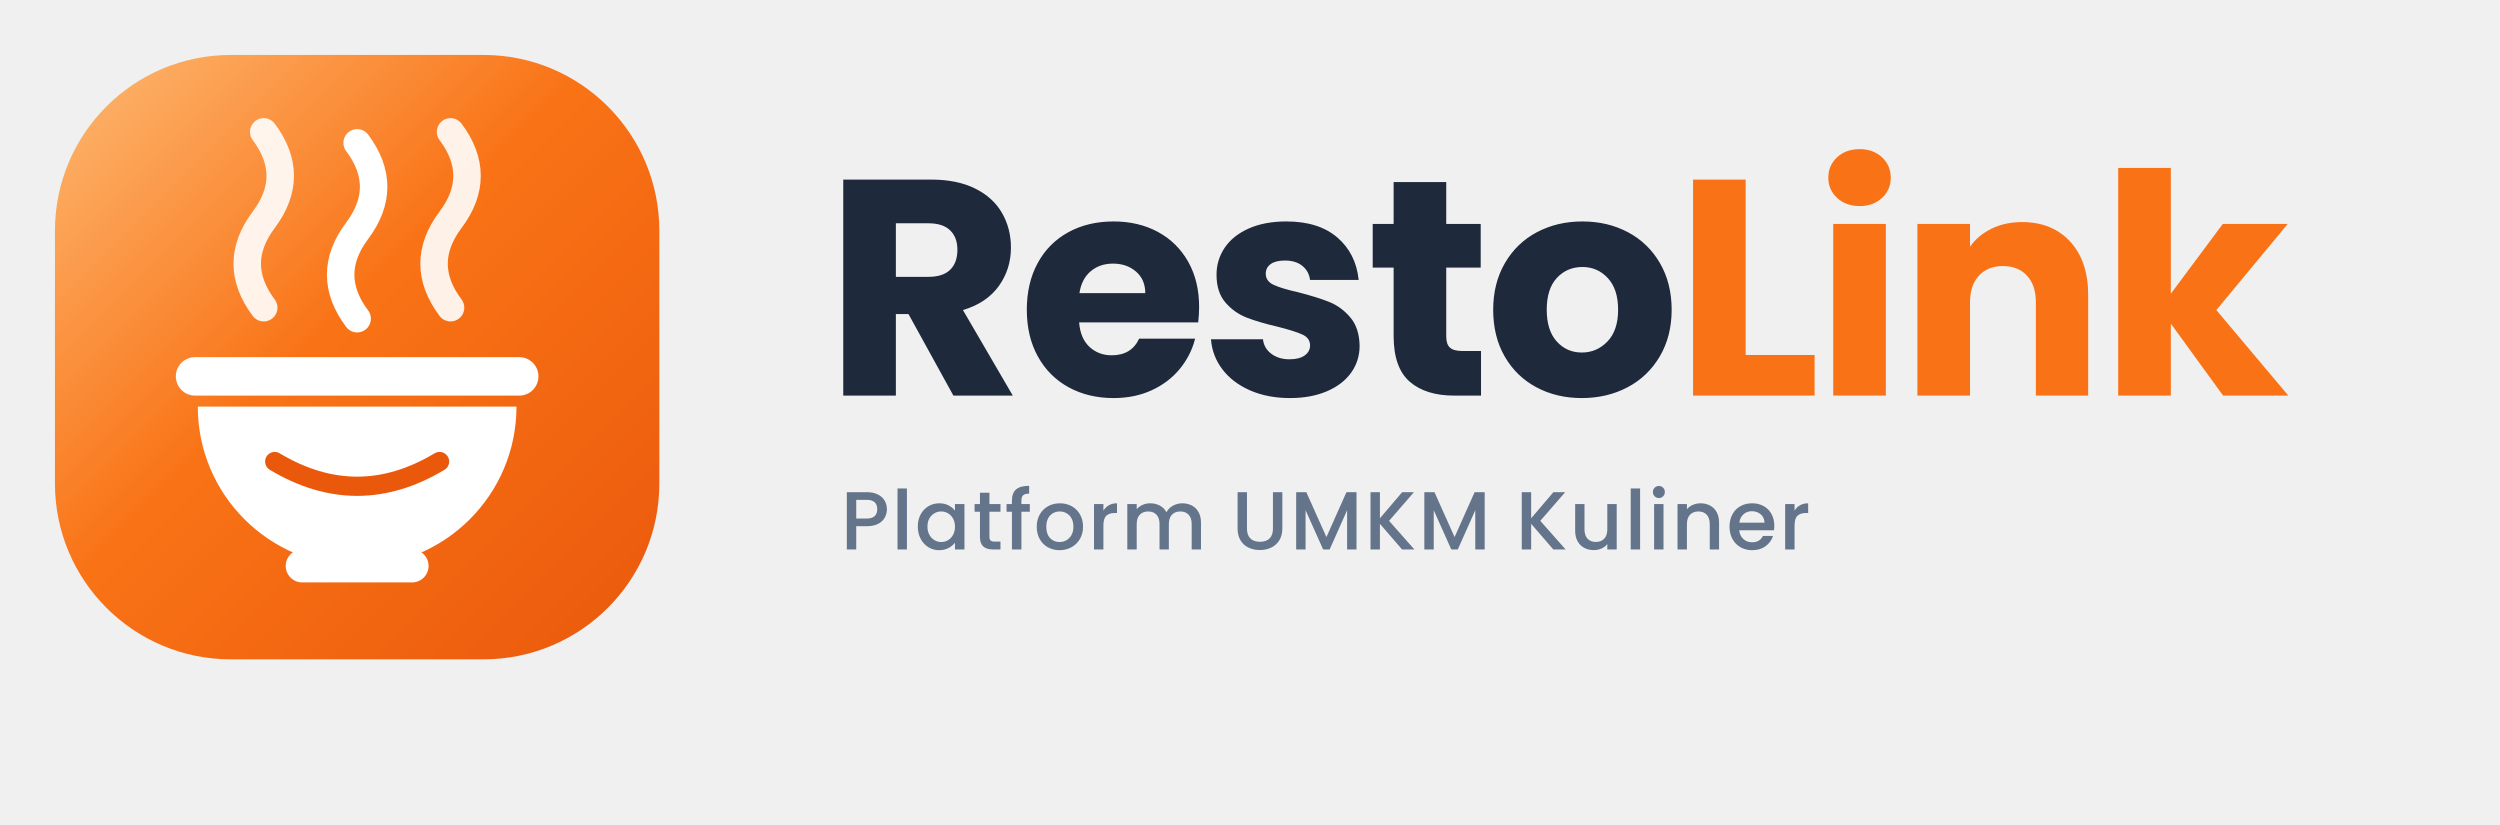
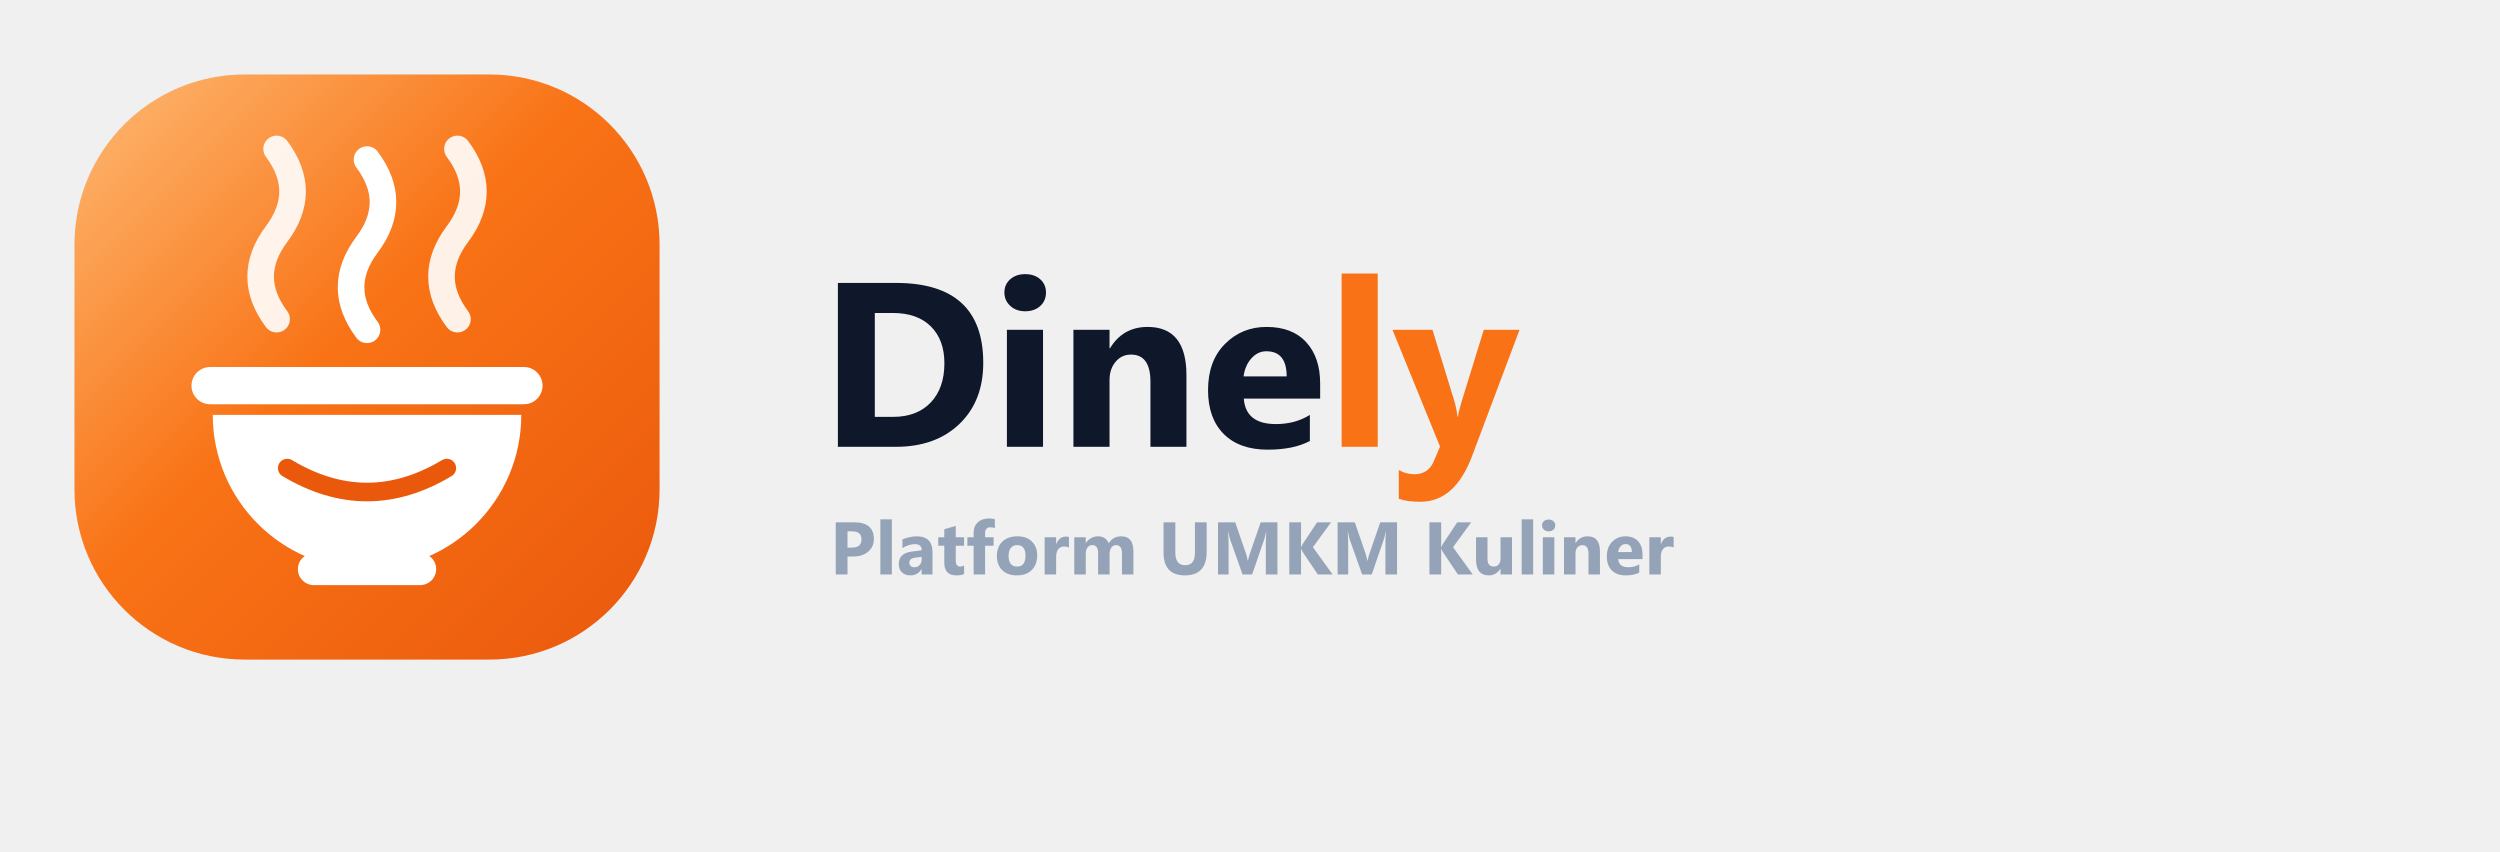
- <svg xmlns="http://www.w3.org/2000/svg" viewBox="-10 -10 455 150" width="455" height="150">
+ <svg xmlns="http://www.w3.org/2000/svg" viewBox="-14 -14 470 160" width="470" height="160">
  <defs>
    <linearGradient id="og" x1="0" y1="0" x2="1" y2="1">
      <stop offset="0" stop-color="#FDBA74" />
      <stop offset="0.45" stop-color="#F97316" />
      <stop offset="1" stop-color="#EA580C" />
    </linearGradient>
  </defs>
  <g>
    <rect width="110" height="110" rx="32" fill="url(#og)" />
    <path d="M38 46 Q32 38 38 30 Q44 22 38 14" fill="none" stroke="#fff" stroke-width="5" stroke-linecap="round" opacity="0.9" />
    <path d="M55 48 Q49 40 55 32 Q61 24 55 16" fill="none" stroke="#fff" stroke-width="5" stroke-linecap="round" />
    <path d="M72 46 Q66 38 72 30 Q78 22 72 14" fill="none" stroke="#fff" stroke-width="5" stroke-linecap="round" opacity="0.9" />
    <rect x="22" y="55" width="66" height="7" rx="3.5" fill="#fff" />
    <path d="M26 64 H84 A29 29 0 0 1 26 64 Z" fill="#fff" />
    <rect x="42" y="90" width="26" height="6" rx="3" fill="#fff" />
    <path d="M40 74 Q55 83 70 74" fill="none" stroke="#EA580C" stroke-width="3.5" stroke-linecap="round" />
  </g>
-   <path transform="translate(140,62)" d="M23.52 0.0 15.344 -14.84H13.048V0.0H3.472V-39.312H19.544Q24.192 -39.312 27.468 -37.688Q30.744 -36.064 32.368 -33.236Q33.992 -30.408 33.992 -26.936Q33.992 -23.016 31.78 -19.936Q29.568 -16.856 25.256 -15.568L34.328 0.0ZM13.048 -21.616H18.984Q21.616 -21.616 22.932 -22.904Q24.248 -24.192 24.248 -26.544Q24.248 -28.784 22.932 -30.072Q21.616 -31.36 18.984 -31.36H13.048Z M68.072 -13.328H46.4Q46.624 -10.416 48.276 -8.876Q49.928 -7.336 52.336 -7.336Q55.92 -7.336 57.32 -10.36H67.512Q66.728 -7.28 64.684 -4.816Q62.64 -2.352 59.56 -0.952Q56.48 0.448 52.672 0.448Q48.08 0.448 44.496 -1.512Q40.912 -3.472 38.896 -7.112Q36.88 -10.752 36.88 -15.624Q36.88 -20.496 38.868 -24.136Q40.856 -27.776 44.44 -29.736Q48.024 -31.696 52.672 -31.696Q57.208 -31.696 60.736 -29.792Q64.264 -27.888 66.252 -24.36Q68.24 -20.832 68.24 -16.128Q68.24 -14.784 68.072 -13.328ZM58.44 -18.648Q58.44 -21.112 56.76 -22.568Q55.08 -24.024 52.56 -24.024Q50.152 -24.024 48.5 -22.624Q46.848 -21.224 46.456 -18.648Z M70.4 -10.248H79.864Q80.032 -8.624 81.376 -7.616Q82.72 -6.608 84.68 -6.608Q86.472 -6.608 87.452 -7.308Q88.432 -8.008 88.432 -9.128Q88.432 -10.472 87.032 -11.116Q85.632 -11.76 82.496 -12.544Q79.136 -13.328 76.896 -14.196Q74.656 -15.064 73.032 -16.94Q71.408 -18.816 71.408 -22.008Q71.408 -24.696 72.892 -26.908Q74.376 -29.12 77.26 -30.408Q80.144 -31.696 84.12 -31.696Q90.0 -31.696 93.388 -28.784Q96.776 -25.872 97.28 -21.056H88.432Q88.208 -22.68 87.004 -23.632Q85.8 -24.584 83.84 -24.584Q82.16 -24.584 81.264 -23.94Q80.368 -23.296 80.368 -22.176Q80.368 -20.832 81.796 -20.16Q83.224 -19.488 86.248 -18.816Q89.72 -17.92 91.904 -17.052Q94.088 -16.184 95.74 -14.252Q97.392 -12.32 97.448 -9.072Q97.448 -6.328 95.908 -4.172Q94.368 -2.016 91.484 -0.784Q88.6 0.448 84.792 0.448Q80.704 0.448 77.512 -0.952Q74.32 -2.352 72.472 -4.788Q70.624 -7.224 70.4 -10.248Z M119.544 -8.12V0.0H114.672Q109.464 0.0 106.552 -2.548Q103.64 -5.096 103.64 -10.864V-23.296H99.832V-31.248H103.64V-38.864H113.216V-31.248H119.488V-23.296H113.216V-10.752Q113.216 -9.352 113.888 -8.736Q114.56 -8.12 116.128 -8.12Z M121.76 -15.624Q121.76 -20.44 123.888 -24.108Q126.016 -27.776 129.712 -29.736Q133.408 -31.696 138.0 -31.696Q142.592 -31.696 146.288 -29.736Q149.984 -27.776 152.112 -24.108Q154.24 -20.44 154.24 -15.624Q154.24 -10.808 152.084 -7.14Q149.928 -3.472 146.204 -1.512Q142.48 0.448 137.888 0.448Q133.296 0.448 129.628 -1.512Q125.96 -3.472 123.86 -7.112Q121.76 -10.752 121.76 -15.624ZM144.496 -15.624Q144.496 -19.376 142.62 -21.392Q140.744 -23.408 138.0 -23.408Q135.2 -23.408 133.352 -21.42Q131.504 -19.432 131.504 -15.624Q131.504 -11.872 133.324 -9.856Q135.144 -7.84 137.888 -7.84Q140.632 -7.84 142.564 -9.856Q144.496 -11.872 144.496 -15.624Z" fill="#1E293B" />
-   <path transform="translate(140,62)" d="M167.712 -7.392H180.256V0.0H158.136V-39.312H167.712Z M182.752 -39.648Q182.752 -41.888 184.348 -43.372Q185.944 -44.856 188.464 -44.856Q190.928 -44.856 192.524 -43.372Q194.12 -41.888 194.12 -39.648Q194.12 -37.464 192.524 -35.98Q190.928 -34.496 188.464 -34.496Q185.944 -34.496 184.348 -35.98Q182.752 -37.464 182.752 -39.648ZM193.224 -31.248V0.0H183.648V-31.248Z M230.048 -18.256V0.0H220.528V-16.968Q220.528 -20.104 218.904 -21.84Q217.28 -23.576 214.536 -23.576Q211.792 -23.576 210.168 -21.84Q208.544 -20.104 208.544 -16.968V0.0H198.968V-31.248H208.544V-27.104Q210.0 -29.176 212.464 -30.38Q214.928 -31.584 218.008 -31.584Q223.496 -31.584 226.772 -28.028Q230.048 -24.472 230.048 -18.256Z M254.608 0.0 245.088 -13.104V0.0H235.512V-41.44H245.088V-18.536L254.552 -31.248H266.368L253.376 -15.568L266.48 0.0Z" fill="#F97316" />
-   <path transform="translate(143,90)" d="M4.725 -4.23H2.835V0.0H1.125V-10.425H4.725Q5.925 -10.425 6.758 -10.012Q7.59 -9.6 8.002 -8.895Q8.415 -8.19 8.415 -7.32Q8.415 -6.525 8.04 -5.82Q7.665 -5.115 6.84 -4.672Q6.015 -4.23 4.725 -4.23ZM6.66 -7.32Q6.66 -9.03 4.725 -9.03H2.835V-5.625H4.725Q5.7 -5.625 6.18 -6.067Q6.66 -6.51 6.66 -7.32Z M12.06 -11.1V0.0H10.35V-11.1Z M17.94 -8.4Q18.915 -8.4 19.642 -8.018Q20.37 -7.635 20.805 -7.065V-8.265H22.53V0.0H20.805V-1.23Q20.37 -0.645 19.62 -0.255Q18.87 0.135 17.91 0.135Q16.845 0.135 15.96 -0.412Q15.075 -0.96 14.557 -1.942Q14.04 -2.925 14.04 -4.17Q14.04 -5.415 14.557 -6.375Q15.075 -7.335 15.967 -7.867Q16.86 -8.4 17.94 -8.4ZM18.3 -6.915Q17.64 -6.915 17.07 -6.592Q16.5 -6.27 16.148 -5.647Q15.795 -5.025 15.795 -4.17Q15.795 -3.315 16.148 -2.67Q16.5 -2.025 17.078 -1.688Q17.655 -1.35 18.3 -1.35Q18.96 -1.35 19.53 -1.68Q20.1 -2.01 20.453 -2.647Q20.805 -3.285 20.805 -4.14Q20.805 -4.995 20.453 -5.625Q20.1 -6.255 19.53 -6.585Q18.96 -6.915 18.3 -6.915Z M27.075 -6.87V-2.295Q27.075 -1.83 27.292 -1.627Q27.51 -1.425 28.035 -1.425H29.085V0.0H27.735Q26.58 0.0 25.965 -0.54Q25.35 -1.08 25.35 -2.295V-6.87H24.375V-8.265H25.35V-10.32H27.075V-8.265H29.085V-6.87Z M34.425 -6.87H32.895V0.0H31.17V-6.87H30.195V-8.265H31.17V-8.85Q31.17 -10.275 31.927 -10.928Q32.685 -11.58 34.305 -11.58V-10.155Q33.525 -10.155 33.21 -9.863Q32.895 -9.57 32.895 -8.85V-8.265H34.425Z M35.685 -4.14Q35.685 -5.4 36.24 -6.375Q36.795 -7.35 37.755 -7.875Q38.715 -8.4 39.9 -8.4Q41.085 -8.4 42.045 -7.875Q43.005 -7.35 43.56 -6.375Q44.115 -5.4 44.115 -4.14Q44.115 -2.88 43.545 -1.905Q42.975 -0.93 41.992 -0.397Q41.01 0.135 39.825 0.135Q38.655 0.135 37.71 -0.397Q36.765 -0.93 36.225 -1.897Q35.685 -2.865 35.685 -4.14ZM42.36 -4.14Q42.36 -5.04 42.015 -5.662Q41.67 -6.285 41.1 -6.6Q40.53 -6.915 39.87 -6.915Q39.21 -6.915 38.647 -6.6Q38.085 -6.285 37.755 -5.662Q37.425 -5.04 37.425 -4.14Q37.425 -2.805 38.107 -2.077Q38.79 -1.35 39.825 -1.35Q40.485 -1.35 41.062 -1.665Q41.64 -1.98 42 -2.61Q42.36 -3.24 42.36 -4.14Z M50.295 -8.4V-6.63H49.86Q48.855 -6.63 48.337 -6.12Q47.82 -5.61 47.82 -4.35V0.0H46.11V-8.265H47.82V-7.065Q48.195 -7.695 48.817 -8.047Q49.44 -8.4 50.295 -8.4Z M65.58 -4.875V0.0H63.885V-4.62Q63.885 -5.73 63.33 -6.322Q62.775 -6.915 61.815 -6.915Q60.855 -6.915 60.293 -6.322Q59.73 -5.73 59.73 -4.62V0.0H58.035V-4.62Q58.035 -5.73 57.48 -6.322Q56.925 -6.915 55.965 -6.915Q55.005 -6.915 54.443 -6.322Q53.88 -5.73 53.88 -4.62V0.0H52.17V-8.265H53.88V-7.32Q54.3 -7.83 54.945 -8.115Q55.59 -8.4 56.325 -8.4Q57.315 -8.4 58.095 -7.98Q58.875 -7.56 59.295 -6.765Q59.67 -7.515 60.465 -7.957Q61.26 -8.4 62.175 -8.4Q63.15 -8.4 63.923 -7.995Q64.695 -7.59 65.138 -6.795Q65.58 -6.0 65.58 -4.875Z M73.95 -10.425V-3.78Q73.95 -2.595 74.573 -1.995Q75.195 -1.395 76.305 -1.395Q77.43 -1.395 78.053 -1.995Q78.675 -2.595 78.675 -3.78V-10.425H80.385V-3.81Q80.385 -2.535 79.83 -1.65Q79.275 -0.765 78.345 -0.33Q77.415 0.105 76.29 0.105Q75.165 0.105 74.243 -0.33Q73.32 -0.765 72.78 -1.65Q72.24 -2.535 72.24 -3.81V-10.425Z M93.885 -10.425V0.0H92.175V-7.14L88.995 0.0H87.81L84.615 -7.14V0.0H82.905V-10.425H84.75L88.41 -2.25L92.055 -10.425Z M102.18 0.0 98.145 -4.665V0.0H96.435V-10.425H98.145V-5.67L102.195 -10.425H104.34L99.81 -5.205L104.415 0.0Z M117.21 -10.425V0.0H115.5V-7.14L112.32 0.0H111.135L107.94 -7.14V0.0H106.23V-10.425H108.075L111.735 -2.25L115.38 -10.425Z M129.705 0.0 125.67 -4.665V0.0H123.96V-10.425H125.67V-5.67L129.72 -10.425H131.865L127.335 -5.205L131.94 0.0Z M141.24 -8.265V0.0H139.53V-0.975Q139.125 -0.465 138.473 -0.172Q137.82 0.12 137.085 0.12Q136.11 0.12 135.338 -0.285Q134.565 -0.69 134.123 -1.485Q133.68 -2.28 133.68 -3.405V-8.265H135.375V-3.66Q135.375 -2.55 135.93 -1.958Q136.485 -1.365 137.445 -1.365Q138.405 -1.365 138.968 -1.958Q139.53 -2.55 139.53 -3.66V-8.265Z M145.5 -11.1V0.0H143.79V-11.1Z M147.825 -10.455Q147.825 -10.92 148.14 -11.235Q148.455 -11.55 148.92 -11.55Q149.37 -11.55 149.685 -11.235Q150.0 -10.92 150.0 -10.455Q150.0 -9.99 149.685 -9.675Q149.37 -9.36 148.92 -9.36Q148.455 -9.36 148.14 -9.675Q147.825 -9.99 147.825 -10.455ZM149.76 -8.265V0.0H148.05V-8.265Z M159.87 -4.875V0.0H158.175V-4.62Q158.175 -5.73 157.62 -6.322Q157.065 -6.915 156.105 -6.915Q155.145 -6.915 154.583 -6.322Q154.02 -5.73 154.02 -4.62V0.0H152.31V-8.265H154.02V-7.32Q154.44 -7.83 155.093 -8.115Q155.745 -8.4 156.48 -8.4Q157.455 -8.4 158.228 -7.995Q159.0 -7.59 159.435 -6.795Q159.87 -6.0 159.87 -4.875Z M169.86 -3.495H163.545Q163.62 -2.505 164.28 -1.905Q164.94 -1.305 165.9 -1.305Q167.28 -1.305 167.85 -2.46H169.695Q169.32 -1.32 168.337 -0.592Q167.355 0.135 165.9 0.135Q164.715 0.135 163.778 -0.397Q162.84 -0.93 162.308 -1.897Q161.775 -2.865 161.775 -4.14Q161.775 -5.415 162.293 -6.383Q162.81 -7.35 163.748 -7.875Q164.685 -8.4 165.9 -8.4Q167.07 -8.4 167.985 -7.89Q168.9 -7.38 169.41 -6.457Q169.92 -5.535 169.92 -4.335Q169.92 -3.87 169.86 -3.495ZM168.135 -4.875Q168.12 -5.82 167.46 -6.39Q166.8 -6.96 165.825 -6.96Q164.94 -6.96 164.31 -6.397Q163.68 -5.835 163.56 -4.875Z M176.085 -8.4V-6.63H175.65Q174.645 -6.63 174.127 -6.12Q173.61 -5.61 173.61 -4.35V0.0H171.9V-8.265H173.61V-7.065Q173.985 -7.695 174.608 -8.047Q175.23 -8.4 176.085 -8.4Z" fill="#64748B" />
+   <path d="M143.523 70.000V39.191H154.438Q170.852 39.191 170.852 54.209Q170.852 61.406 166.372 65.703Q161.893 70.000 154.438 70.000ZM150.463 44.842V64.371H153.900Q158.412 64.371 160.979 61.664Q163.547 58.957 163.547 54.295Q163.547 49.891 161.001 47.366Q158.455 44.842 153.857 44.842Z M178.736 44.520Q177.018 44.520 175.922 43.499Q174.826 42.479 174.826 40.996Q174.826 39.471 175.922 38.504Q177.018 37.537 178.736 37.537Q180.477 37.537 181.562 38.504Q182.646 39.471 182.646 40.996Q182.646 42.543 181.562 43.531Q180.477 44.520 178.736 44.520ZM182.088 70.000H175.299V48.000H182.088Z M209.051 70.000H202.283V57.775Q202.283 52.662 198.631 52.662Q196.869 52.662 195.730 54.016Q194.592 55.369 194.592 57.453V70.000H187.803V48.000H194.592V51.480H194.678Q197.105 47.463 201.746 47.463Q209.051 47.463 209.051 56.529Z M234.188 60.934H219.836Q220.180 65.725 225.873 65.725Q229.504 65.725 232.254 64.006V68.904Q229.203 70.537 224.326 70.537Q218.998 70.537 216.055 67.583Q213.111 64.629 213.111 59.344Q213.111 53.865 216.291 50.664Q219.471 47.463 224.111 47.463Q228.924 47.463 231.556 50.320Q234.188 53.178 234.188 58.076ZM227.893 56.766Q227.893 52.039 224.068 52.039Q222.436 52.039 221.243 53.393Q220.051 54.746 219.793 56.766Z" fill="#0F172A" />
+   <path d="M245.016 70.000H238.227V37.430H245.016Z M271.678 48.000 262.740 71.762Q259.518 80.334 253.029 80.334Q250.559 80.334 248.969 79.775V74.361Q250.322 75.156 251.912 75.156Q254.533 75.156 255.564 72.686L256.725 69.957L247.787 48.000H255.307L259.410 61.385Q259.797 62.631 260.012 64.328H260.098Q260.291 63.082 260.807 61.428L264.953 48.000Z" fill="#F97316" />
+   <path transform="translate(0,0)" d="M145.329 90.623V94.000H143.121V84.197H146.580Q150.285 84.197 150.285 87.321Q150.285 88.798 149.222 89.710Q148.159 90.623 146.382 90.623ZM145.329 85.893V88.948H146.197Q147.961 88.948 147.961 87.403Q147.961 85.893 146.197 85.893Z M153.669 94.000H151.509V83.637H153.669Z M161.312 94.000H159.268V92.995H159.240Q158.536 94.171 157.155 94.171Q156.137 94.171 155.552 93.593Q154.968 93.016 154.968 92.052Q154.968 90.015 157.381 89.700L159.281 89.447Q159.281 88.299 158.037 88.299Q156.786 88.299 155.658 89.044V87.417Q156.109 87.185 156.892 87.007Q157.675 86.829 158.317 86.829Q161.312 86.829 161.312 89.816ZM159.281 91.156V90.685L158.010 90.849Q156.957 90.985 156.957 91.799Q156.957 92.168 157.213 92.404Q157.470 92.640 157.907 92.640Q158.516 92.640 158.898 92.219Q159.281 91.799 159.281 91.156Z M167.252 93.918Q166.773 94.171 165.810 94.171Q163.526 94.171 163.526 91.799V88.593H162.392V87.000H163.526V85.489L165.680 84.874V87.000H167.252V88.593H165.680V91.423Q165.680 92.517 166.548 92.517Q166.890 92.517 167.252 92.318Z M173.035 85.291Q172.618 85.127 172.235 85.127Q171.196 85.127 171.196 86.255V87.000H172.796V88.593H171.196V94.000H169.043V88.593H167.867V87.000H169.043V86.132Q169.043 84.936 169.822 84.204Q170.602 83.473 171.941 83.473Q172.598 83.473 173.035 83.609Z M177.171 94.171Q175.421 94.171 174.419 93.190Q173.418 92.209 173.418 90.527Q173.418 88.791 174.457 87.810Q175.496 86.829 177.267 86.829Q179.010 86.829 180.001 87.810Q180.992 88.791 180.992 90.404Q180.992 92.147 179.970 93.159Q178.948 94.171 177.171 94.171ZM177.226 88.483Q176.460 88.483 176.036 89.010Q175.612 89.536 175.612 90.500Q175.612 92.517 177.239 92.517Q178.791 92.517 178.791 90.445Q178.791 88.483 177.226 88.483Z M186.960 88.948Q186.570 88.736 186.051 88.736Q185.347 88.736 184.950 89.252Q184.554 89.769 184.554 90.657V94.000H182.394V87.000H184.554V88.299H184.581Q185.094 86.877 186.427 86.877Q186.769 86.877 186.960 86.959Z M199.080 94.000H196.927V90.008Q196.927 88.483 195.806 88.483Q195.272 88.483 194.938 88.941Q194.603 89.399 194.603 90.083V94.000H192.442V89.967Q192.442 88.483 191.342 88.483Q190.788 88.483 190.457 88.921Q190.125 89.358 190.125 90.110V94.000H187.965V87.000H190.125V88.094H190.152Q190.487 87.533 191.092 87.181Q191.697 86.829 192.415 86.829Q193.898 86.829 194.445 88.135Q195.245 86.829 196.797 86.829Q199.080 86.829 199.080 89.646Z M212.854 89.755Q212.854 94.171 208.739 94.171Q204.747 94.171 204.747 89.857V84.197H206.962V89.885Q206.962 92.264 208.821 92.264Q210.646 92.264 210.646 89.967V84.197H212.854Z M226.157 94.000H223.977V88.135Q223.977 87.185 224.059 86.036H224.004Q223.833 86.938 223.696 87.335L221.399 94.000H219.595L217.257 87.403Q217.161 87.137 216.949 86.036H216.888Q216.977 87.485 216.977 88.579V94.000H214.987V84.197H218.221L220.224 90.008Q220.463 90.705 220.572 91.409H220.613Q220.798 90.596 221.003 89.994L223.006 84.197H226.157Z M236.534 94.000H233.745L230.888 89.741Q230.806 89.618 230.628 89.201H230.594V94.000H228.386V84.197H230.594V88.832H230.628Q230.710 88.641 230.901 88.285L233.608 84.197H236.240L232.822 88.873Z M248.641 94.000H246.460V88.135Q246.460 87.185 246.542 86.036H246.487Q246.316 86.938 246.180 87.335L243.883 94.000H242.078L239.740 87.403Q239.645 87.137 239.433 86.036H239.371Q239.460 87.485 239.460 88.579V94.000H237.471V84.197H240.704L242.707 90.008Q242.946 90.705 243.056 91.409H243.097Q243.281 90.596 243.486 89.994L245.489 84.197H248.641Z M262.880 94.000H260.091L257.233 89.741Q257.151 89.618 256.974 89.201H256.939V94.000H254.731V84.197H256.939V88.832H256.974Q257.056 88.641 257.247 88.285L259.954 84.197H262.586L259.168 88.873Z M270.256 94.000H268.103V92.934H268.068Q267.269 94.171 265.929 94.171Q263.495 94.171 263.495 91.225V87.000H265.648V91.033Q265.648 92.517 266.824 92.517Q267.405 92.517 267.754 92.110Q268.103 91.703 268.103 91.006V87.000H270.256Z M274.234 94.000H272.074V83.637H274.234Z M277.146 85.893Q276.600 85.893 276.251 85.568Q275.902 85.243 275.902 84.771Q275.902 84.286 276.251 83.979Q276.600 83.671 277.146 83.671Q277.700 83.671 278.045 83.979Q278.391 84.286 278.391 84.771Q278.391 85.264 278.045 85.578Q277.700 85.893 277.146 85.893ZM278.213 94.000H276.053V87.000H278.213Z M286.792 94.000H284.639V90.110Q284.639 88.483 283.477 88.483Q282.916 88.483 282.554 88.914Q282.191 89.345 282.191 90.008V94.000H280.031V87.000H282.191V88.107H282.219Q282.991 86.829 284.468 86.829Q286.792 86.829 286.792 89.714Z M294.790 91.115H290.224Q290.333 92.640 292.145 92.640Q293.300 92.640 294.175 92.093V93.651Q293.204 94.171 291.652 94.171Q289.957 94.171 289.021 93.231Q288.084 92.291 288.084 90.609Q288.084 88.866 289.096 87.848Q290.107 86.829 291.584 86.829Q293.115 86.829 293.953 87.738Q294.790 88.647 294.790 90.206ZM292.787 89.789Q292.787 88.285 291.570 88.285Q291.051 88.285 290.671 88.716Q290.292 89.146 290.210 89.789Z M300.642 88.948Q300.252 88.736 299.732 88.736Q299.028 88.736 298.632 89.252Q298.235 89.769 298.235 90.657V94.000H296.075V87.000H298.235V88.299H298.263Q298.775 86.877 300.108 86.877Q300.450 86.877 300.642 86.959Z" fill="#94A3B8" />
</svg>
